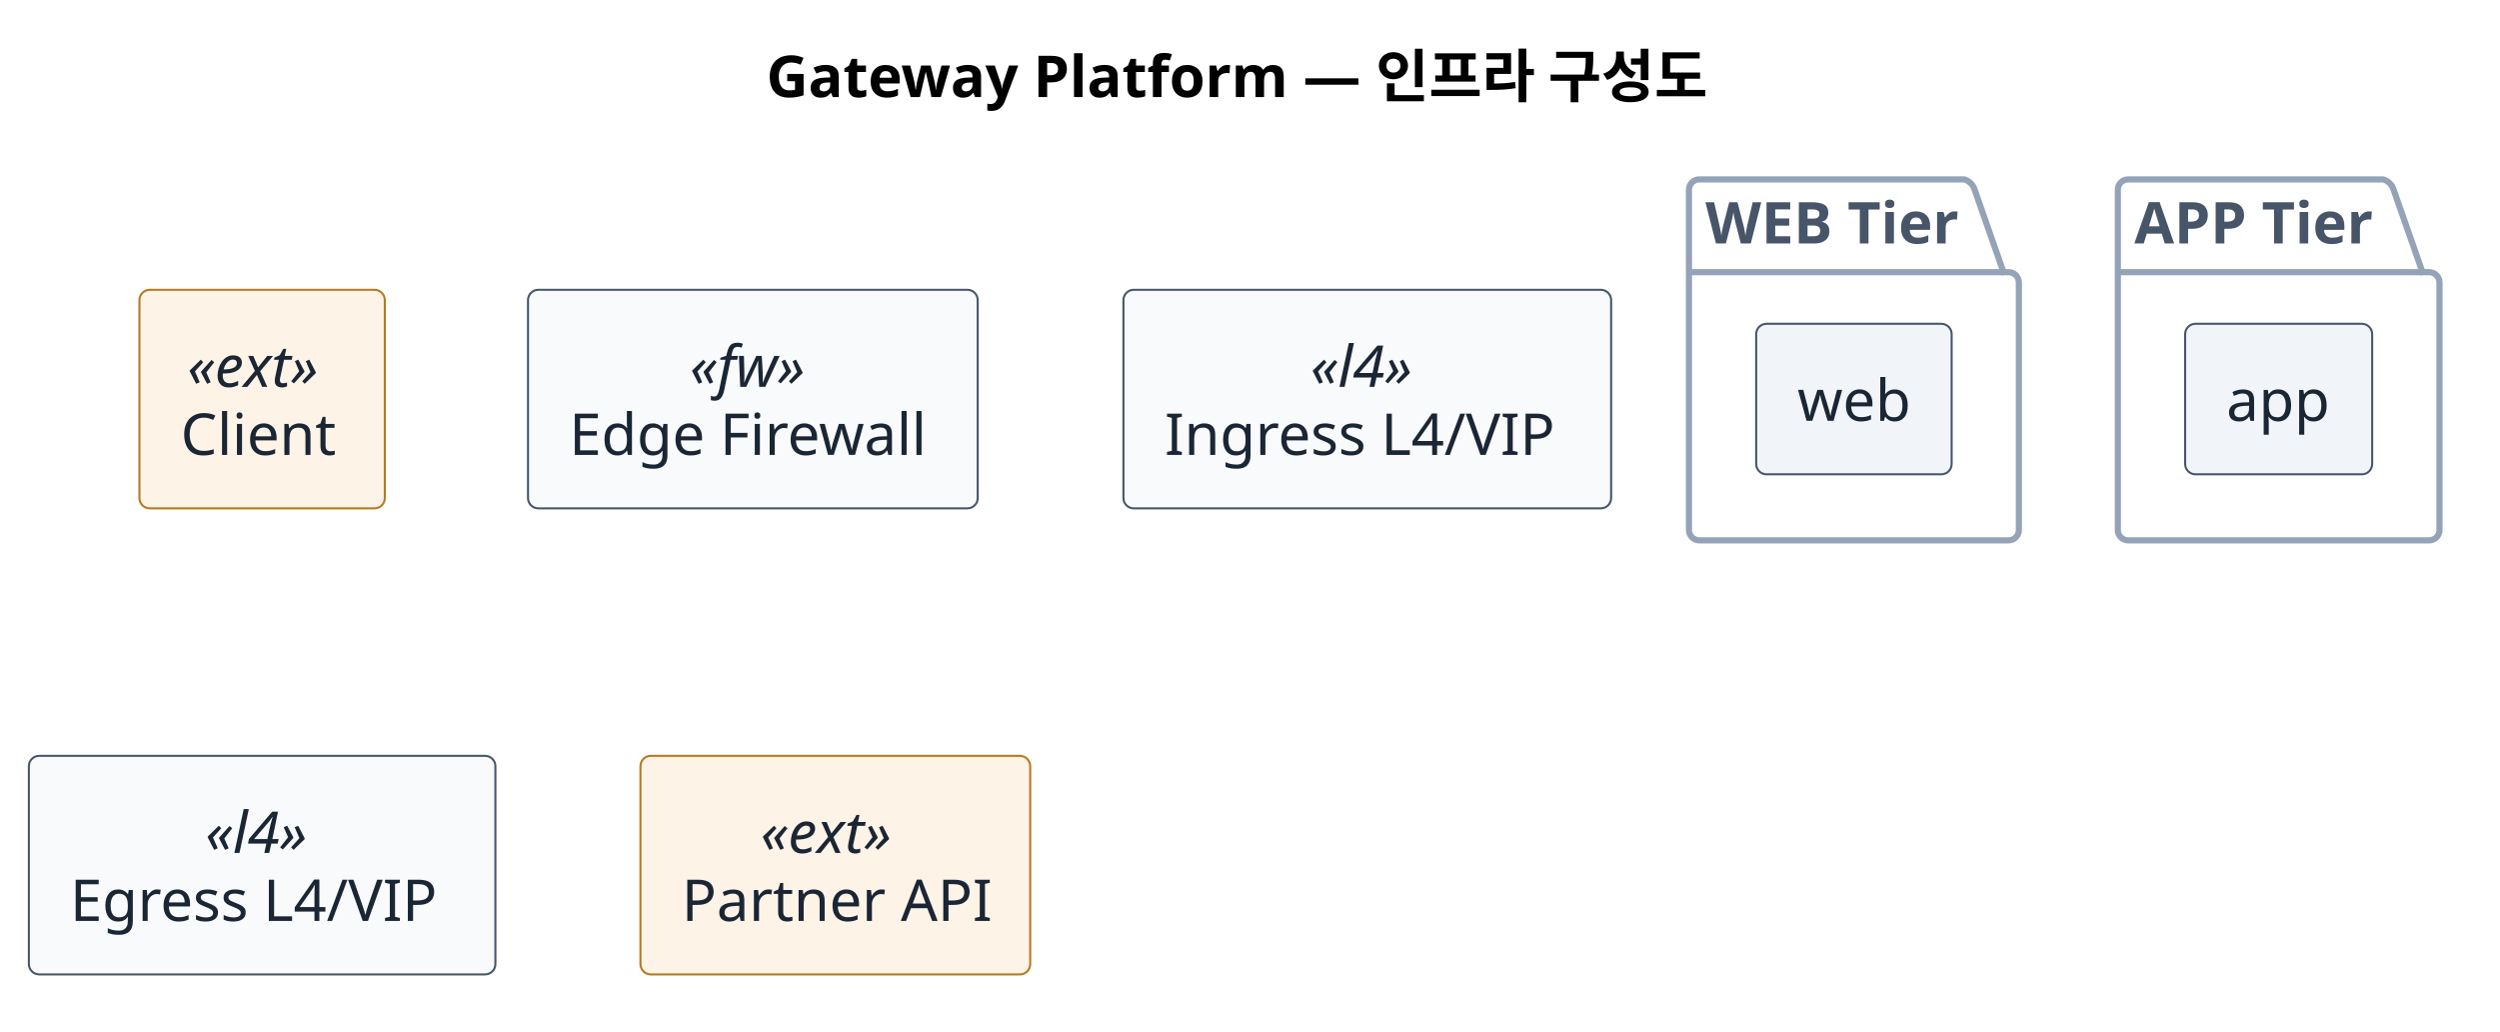
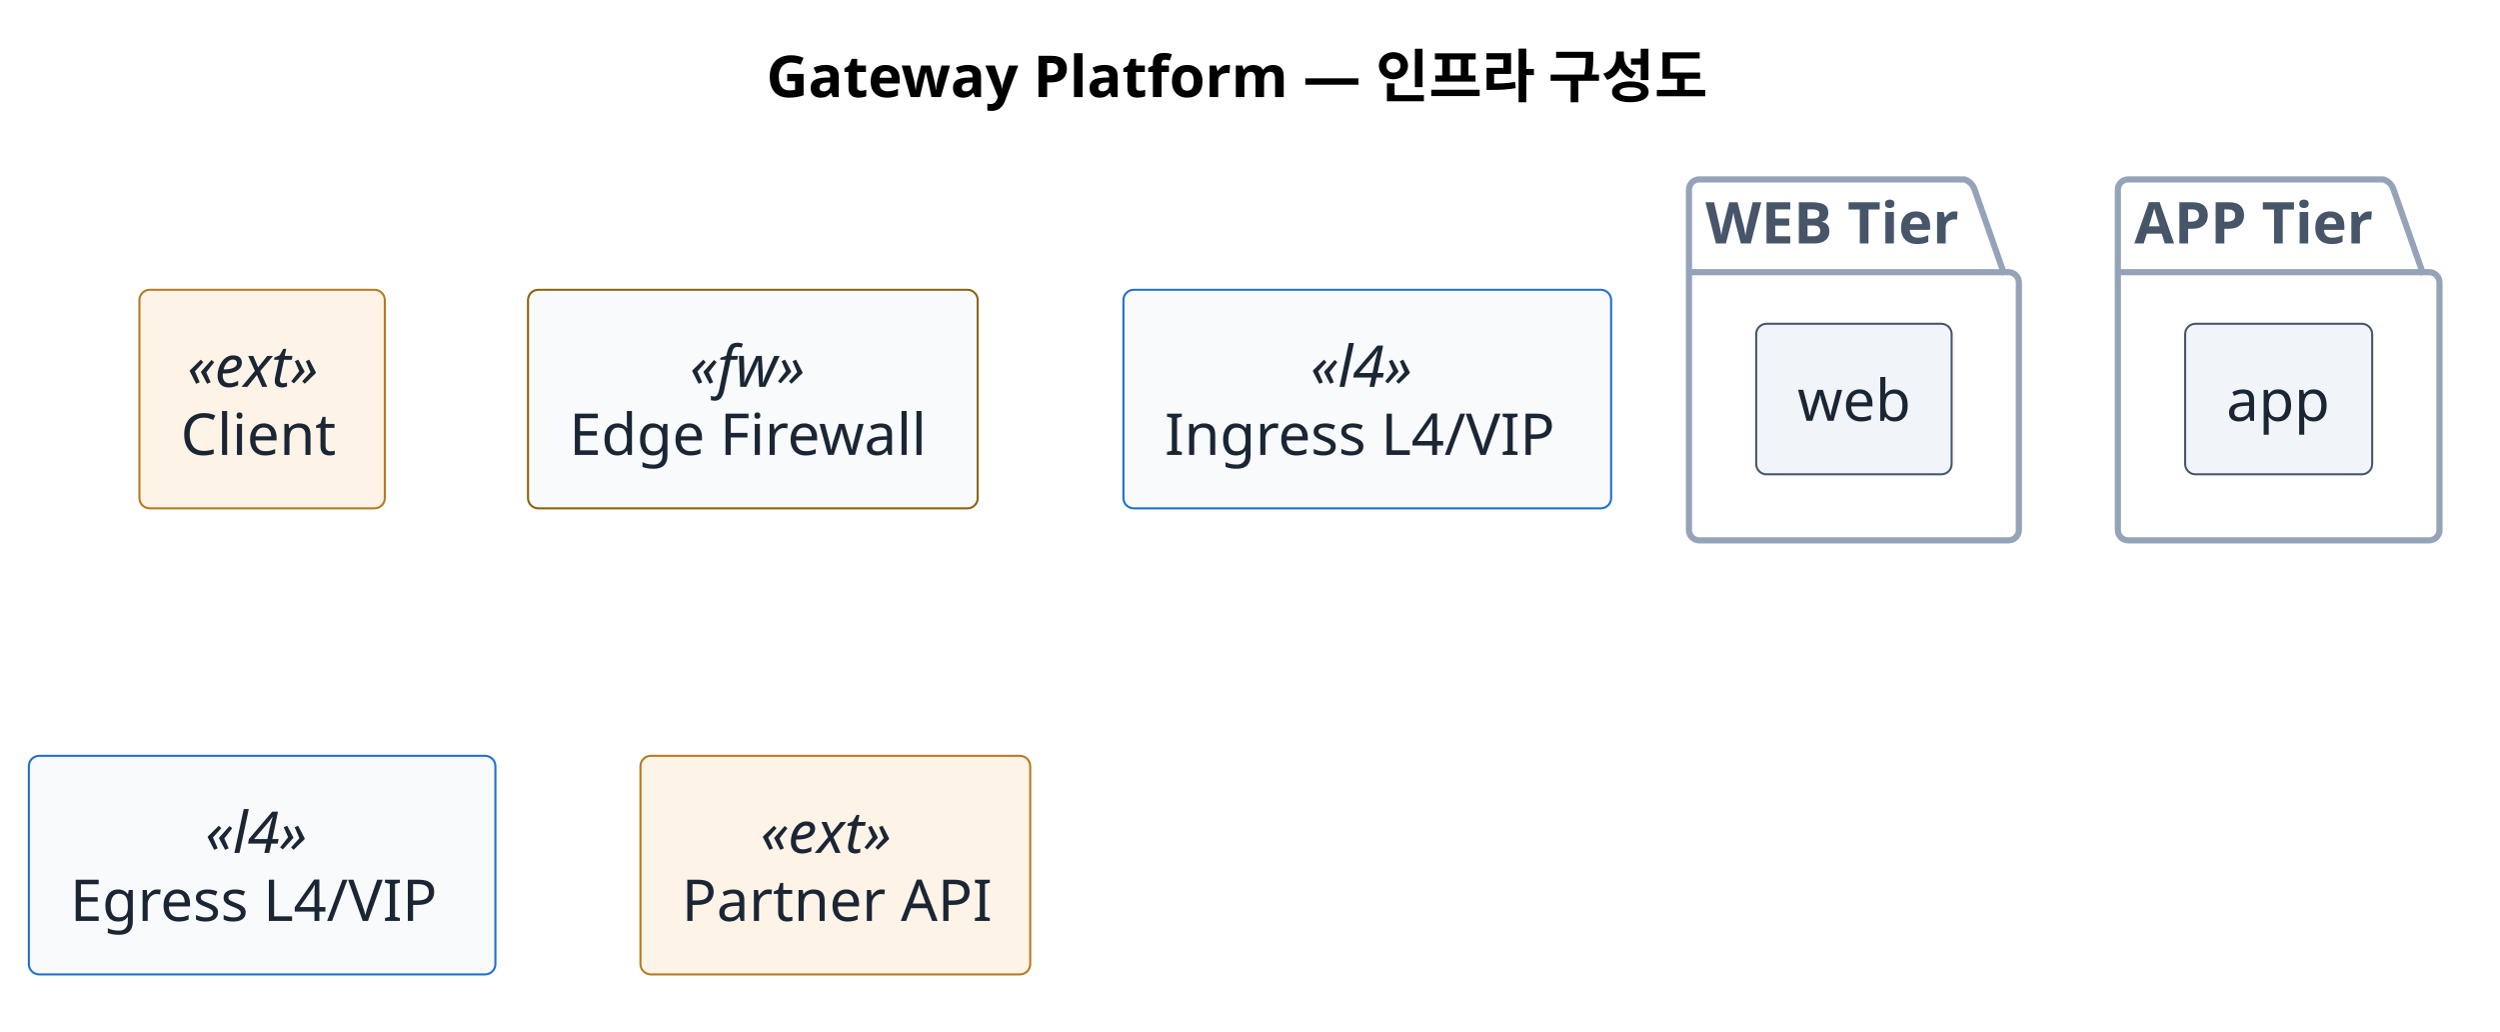
<svg xmlns="http://www.w3.org/2000/svg" contentStyleType="text/css" data-diagram-type="DESCRIPTION" height="250px" preserveAspectRatio="none" style="width:606px;height:250px;background:#FFFFFF;" version="1.1" viewBox="0 0 606 250" width="606px" zoomAndPan="magnify">
  <defs />
  <g>
-     <g class="title" data-source-line="18">
+     <g class="title" data-source-line="20">
      <text fill="#000000" font-family="sans-serif" font-size="14" font-weight="700" lengthAdjust="spacing" textLength="227.863" x="185.853" y="23.535">Gateway Platform — 인프라 구성도</text>
    </g>
-     <g class="cluster" data-qualified-name="WEB Tier" data-source-line="20" id="ent0001">
+     <g class="cluster" data-qualified-name="WEB Tier" data-source-line="22" id="ent0001">
      <path d="M412.07,43.488 L476.343,43.488 A3.75,3.75 0 0 1 478.843,45.988 L485.843,65.977 L487.07,65.977 A2.5,2.5 0 0 1 489.57,68.477 L489.57,128.478 A2.5,2.5 0 0 1 487.07,130.978 L412.07,130.978 A2.5,2.5 0 0 1 409.57,128.478 L409.57,45.988 A2.5,2.5 0 0 1 412.07,43.488" fill="none" style="stroke:#94A3B8;stroke-width:1.5;" />
      <line style="stroke:#94A3B8;stroke-width:1.5;" x1="409.57" x2="485.843" y1="65.977" y2="65.977" />
      <text fill="#475569" font-family="sans-serif" font-size="14" font-weight="700" lengthAdjust="spacing" textLength="63.273" x="413.57" y="59.023">WEB Tier</text>
    </g>
-     <g class="cluster" data-qualified-name="APP Tier" data-source-line="23" id="ent0003">
+     <g class="cluster" data-qualified-name="APP Tier" data-source-line="25" id="ent0003">
      <path d="M516.07,43.488 L577.944,43.488 A3.75,3.75 0 0 1 580.444,45.988 L587.444,65.977 L589.07,65.977 A2.5,2.5 0 0 1 591.57,68.477 L591.57,128.478 A2.5,2.5 0 0 1 589.07,130.978 L516.07,130.978 A2.5,2.5 0 0 1 513.57,128.478 L513.57,45.988 A2.5,2.5 0 0 1 516.07,43.488" fill="none" style="stroke:#94A3B8;stroke-width:1.5;" />
      <line style="stroke:#94A3B8;stroke-width:1.5;" x1="513.57" x2="587.444" y1="65.977" y2="65.977" />
      <text fill="#475569" font-family="sans-serif" font-size="14" font-weight="700" lengthAdjust="spacing" textLength="60.874" x="517.57" y="59.023">APP Tier</text>
    </g>
-     <g class="entity" data-qualified-name="WEB Tier.web1" data-source-line="21" id="ent0002">
+     <g class="entity" data-qualified-name="WEB Tier.web1" data-source-line="23" id="ent0002">
      <rect fill="#F1F5F9" height="36.488" rx="2.5" ry="2.5" style="stroke:#475569;stroke-width:0.5;" width="47.398" x="425.87" y="78.488" />
      <text fill="#1B2635" font-family="sans-serif" font-size="14" lengthAdjust="spacing" textLength="27.398" x="435.87" y="102.023">web</text>
    </g>
-     <g class="entity" data-qualified-name="APP Tier.app1" data-source-line="24" id="ent0004">
+     <g class="entity" data-qualified-name="APP Tier.app1" data-source-line="26" id="ent0004">
      <rect fill="#F1F5F9" height="36.488" rx="2.5" ry="2.5" style="stroke:#475569;stroke-width:0.5;" width="45.355" x="529.89" y="78.488" />
      <text fill="#1B2635" font-family="sans-serif" font-size="14" lengthAdjust="spacing" textLength="25.355" x="539.89" y="102.023">app</text>
    </g>
-     <g class="entity" data-qualified-name="client" data-source-line="26" id="ent0005">
+     <g class="entity" data-qualified-name="client" data-source-line="28" id="ent0005">
      <rect fill="#FDF3E7" height="52.977" rx="2.5" ry="2.5" style="stroke:#B7791F;stroke-width:0.5;" width="59.505" x="33.81" y="70.248" />
      <text fill="#1B2635" font-family="sans-serif" font-size="14" font-style="italic" lengthAdjust="spacing" textLength="36.292" x="45.416" y="93.783">«ext»</text>
      <text fill="#1B2635" font-family="sans-serif" font-size="14" lengthAdjust="spacing" textLength="39.505" x="43.81" y="110.272">Client</text>
    </g>
-     <g class="entity" data-qualified-name="fw_edge" data-source-line="27" id="ent0006">
-       <rect fill="#F8FAFC" height="52.977" rx="2.5" ry="2.5" style="stroke:#475569;stroke-width:0.5;" width="109.052" x="128.04" y="70.248" />
+     <g class="entity" data-qualified-name="fw_edge" data-source-line="29" id="ent0006">
+       <rect fill="#F8FAFC" height="52.977" rx="2.5" ry="2.5" style="stroke:#8A6210;stroke-width:0.5;" width="109.052" x="128.04" y="70.248" />
      <text fill="#1B2635" font-family="sans-serif" font-size="14" font-style="italic" lengthAdjust="spacing" textLength="30.605" x="167.264" y="93.783">«fw»</text>
      <text fill="#1B2635" font-family="sans-serif" font-size="14" lengthAdjust="spacing" textLength="89.052" x="138.04" y="110.272">Edge Firewall</text>
    </g>
-     <g class="entity" data-qualified-name="lb_in" data-source-line="28" id="ent0007">
-       <rect fill="#F8FAFC" height="52.977" rx="2.5" ry="2.5" style="stroke:#475569;stroke-width:0.5;" width="118.267" x="272.43" y="70.248" />
+     <g class="entity" data-qualified-name="lb_in" data-source-line="30" id="ent0007">
+       <rect fill="#F8FAFC" height="52.977" rx="2.5" ry="2.5" style="stroke:#1F6FD0;stroke-width:0.5;" width="118.267" x="272.43" y="70.248" />
      <text fill="#1B2635" font-family="sans-serif" font-size="14" font-style="italic" lengthAdjust="spacing" textLength="27.569" x="317.779" y="93.783">«l4»</text>
      <text fill="#1B2635" font-family="sans-serif" font-size="14" lengthAdjust="spacing" textLength="98.267" x="282.43" y="110.272">Ingress L4/VIP</text>
    </g>
-     <g class="entity" data-qualified-name="lb_out" data-source-line="29" id="ent0008">
-       <rect fill="#F8FAFC" height="52.977" rx="2.5" ry="2.5" style="stroke:#475569;stroke-width:0.5;" width="113.133" x="7" y="183.218" />
+     <g class="entity" data-qualified-name="lb_out" data-source-line="31" id="ent0008">
+       <rect fill="#F8FAFC" height="52.977" rx="2.5" ry="2.5" style="stroke:#1F6FD0;stroke-width:0.5;" width="113.133" x="7" y="183.218" />
      <text fill="#1B2635" font-family="sans-serif" font-size="14" font-style="italic" lengthAdjust="spacing" textLength="27.569" x="49.782" y="206.753">«l4»</text>
      <text fill="#1B2635" font-family="sans-serif" font-size="14" lengthAdjust="spacing" textLength="93.133" x="17" y="223.242">Egress L4/VIP</text>
    </g>
-     <g class="entity" data-qualified-name="partner" data-source-line="30" id="ent0009">
+     <g class="entity" data-qualified-name="partner" data-source-line="32" id="ent0009">
      <rect fill="#FDF3E7" height="52.977" rx="2.5" ry="2.5" style="stroke:#B7791F;stroke-width:0.5;" width="94.512" x="155.31" y="183.218" />
      <text fill="#1B2635" font-family="sans-serif" font-size="14" font-style="italic" lengthAdjust="spacing" textLength="36.292" x="184.42" y="206.753">«ext»</text>
      <text fill="#1B2635" font-family="sans-serif" font-size="14" lengthAdjust="spacing" textLength="74.512" x="165.31" y="223.242">Partner API</text>
    </g>
  </g>
</svg>
